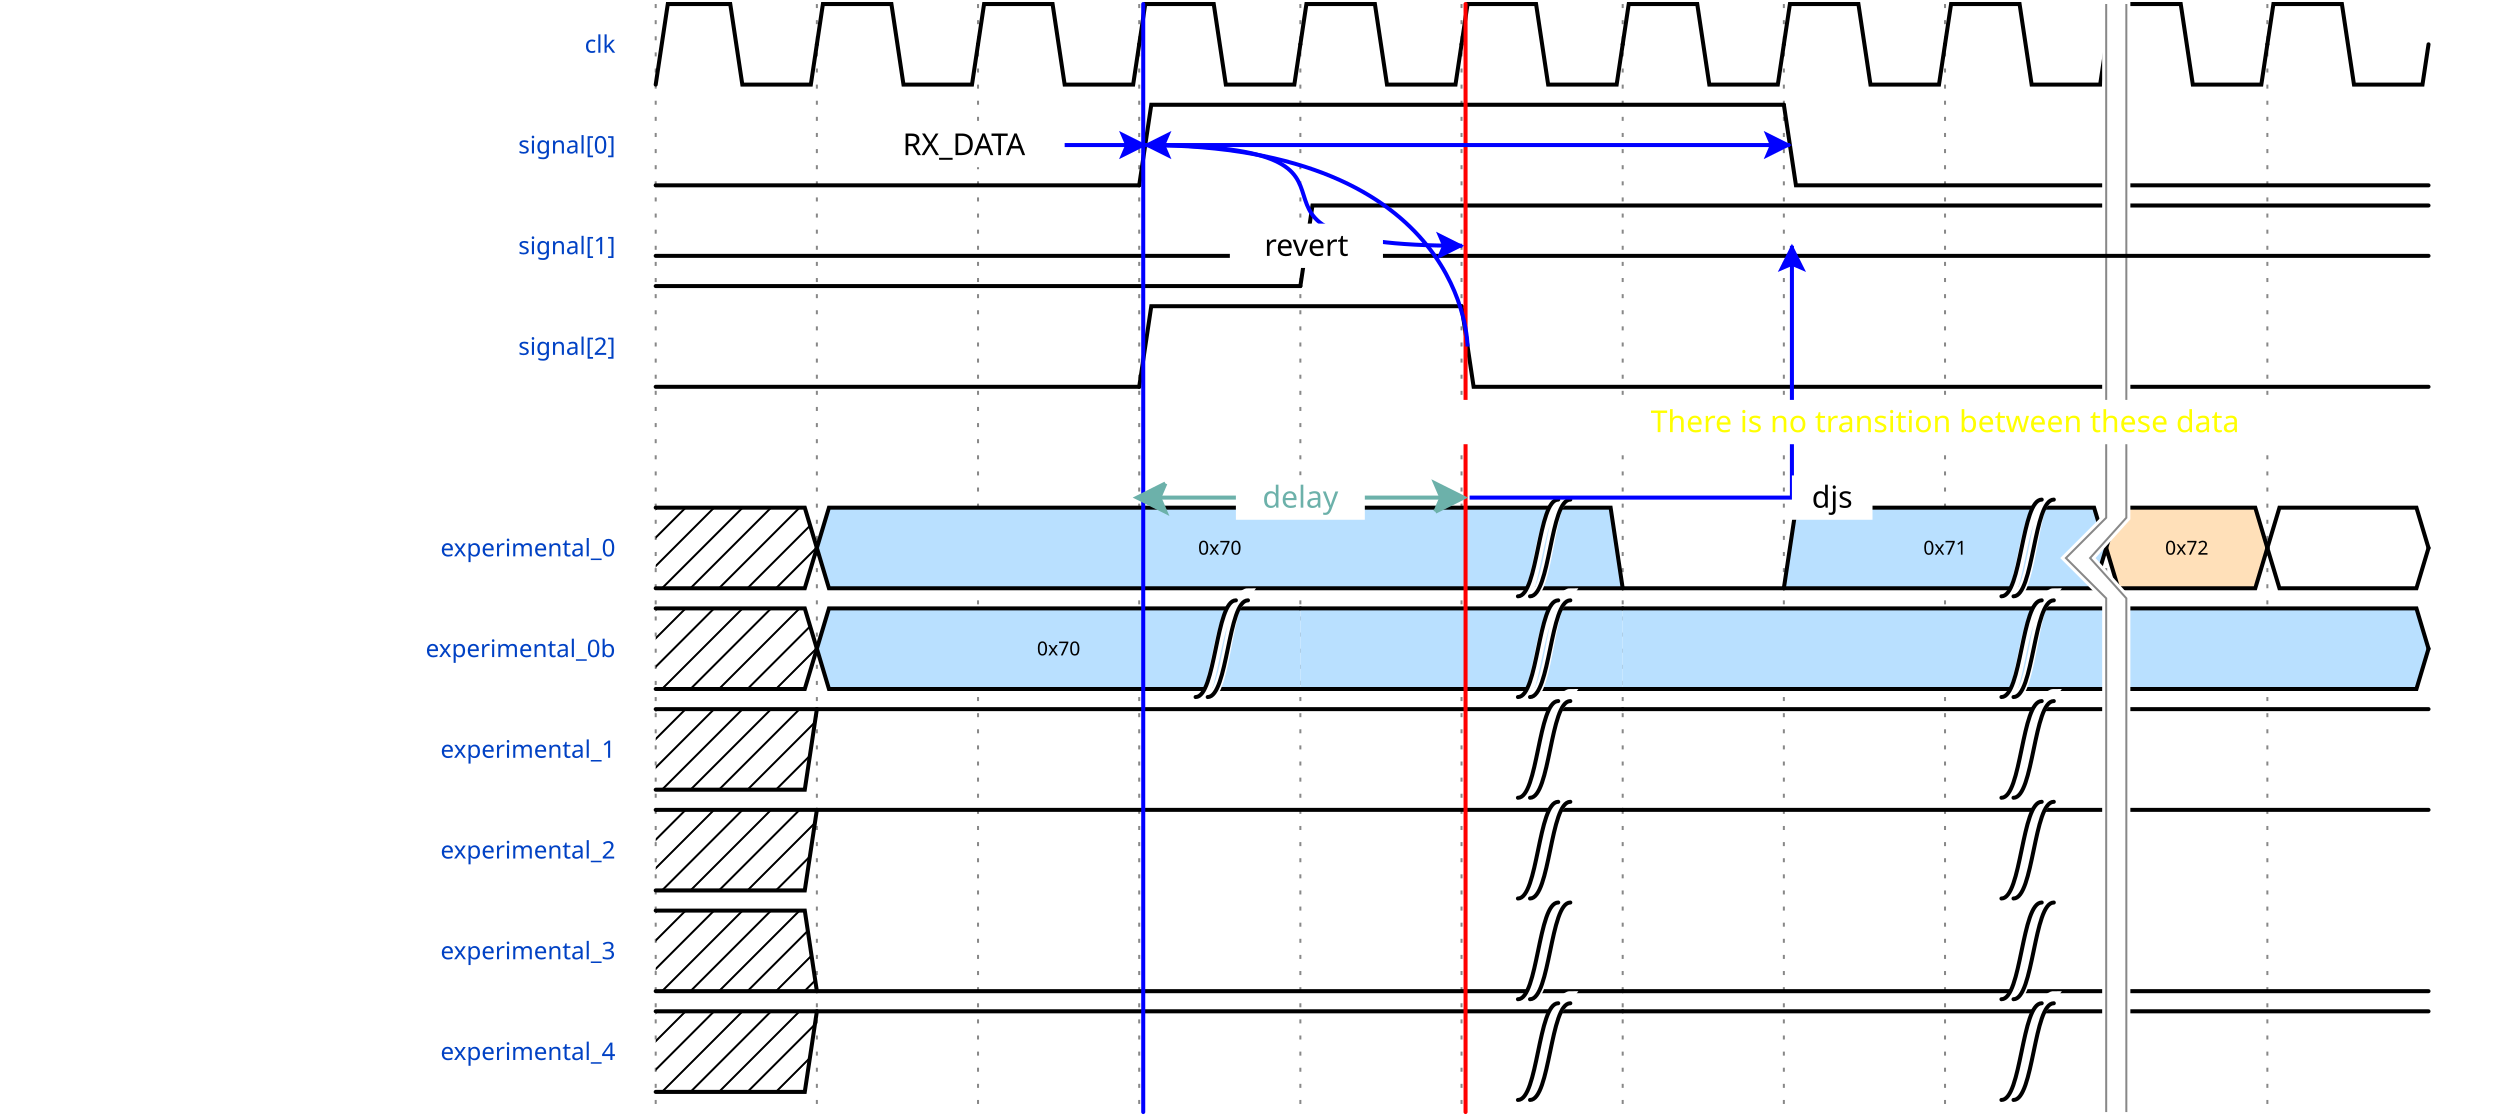
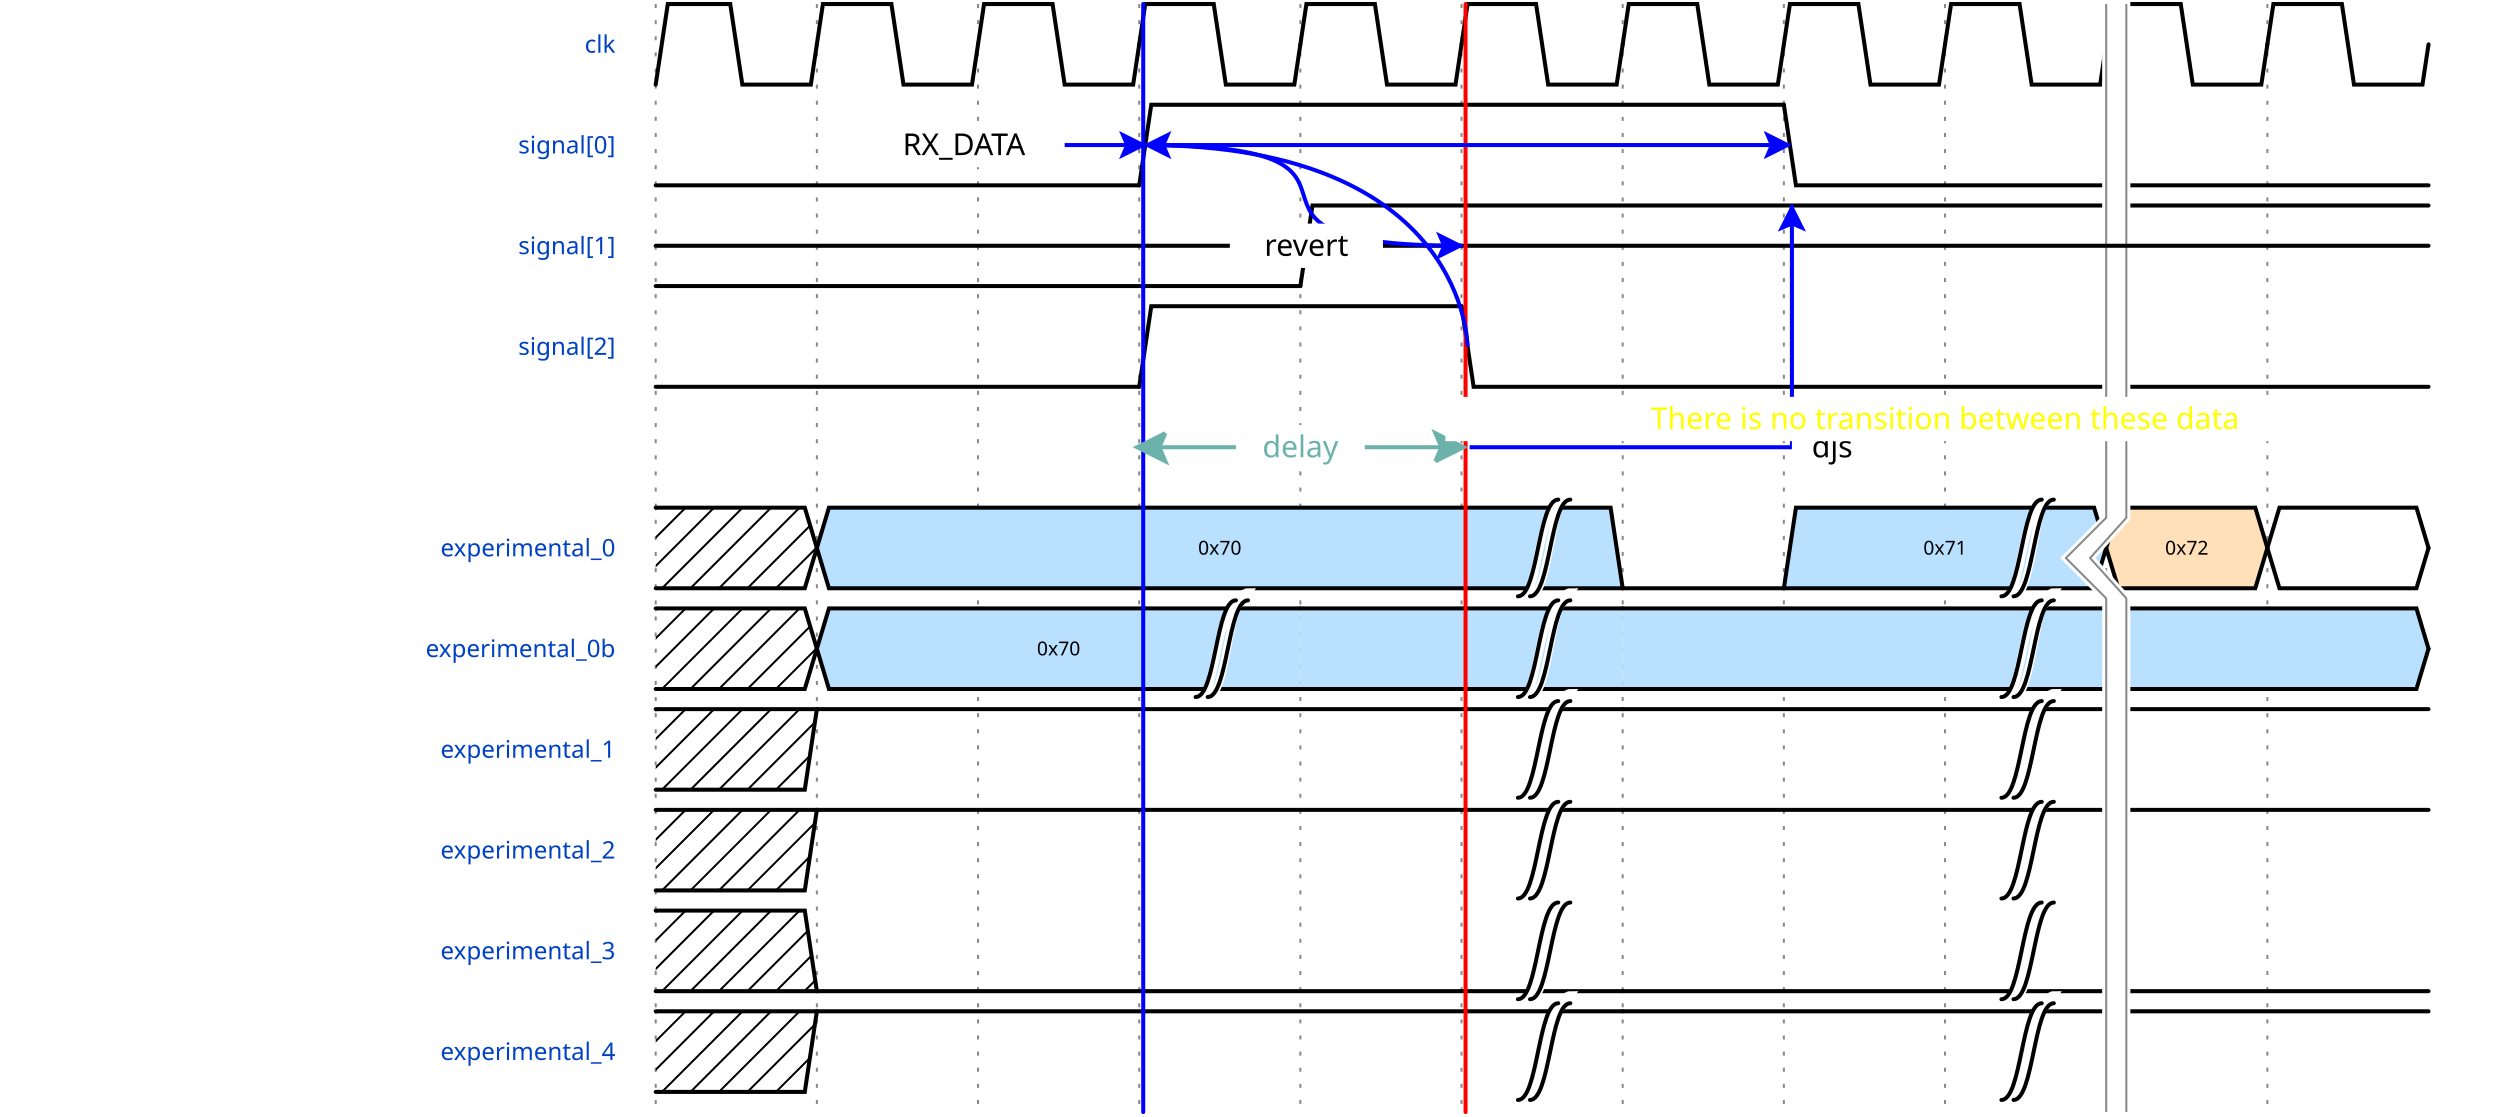
<svg xmlns="http://www.w3.org/2000/svg" width="616" height="275" viewBox="-1 -1 617 277">
  <style>
.title {fill: rgba(0, 65, 196, 255);font-weight: 500;font-size: 0.500em;font-family: Fira Mono;text-align: right;text-anchor: end;dominant-baseline: middle;alignment-baseline: central;}
.text {fill: rgba(0, 0, 0, 255);font-size: 0.900em;font-style: normal;font-variant: normal;font-weight: 500;font-stretch: normal;text-align: center;font-family: Fira Mono;}
.attr {fill: rgba(0, 0, 0, 255);font-size: 9.000px;font-style: normal;font-variant: normal;font-weight: 200;font-stretch: normal;text-align: center;font-family: Fira Mono;text-anchor: middle;dominant-baseline: middle;alignment-baseline: central;}
.path {fill: none;stroke: rgba(0, 0, 0, 255);stroke-width: 1;stroke-linecap: round;stroke-linejoin: miter;stroke-miterlimit: 4;stroke-dasharray: none;}
.stripe {fill: none;stroke: rgba(0, 0, 0, 255);stroke-width: 0.5;stroke-linecap: round;stroke-linejoin: miter;stroke-miterlimit: 4;stroke-dasharray: none;}
.data {fill: rgba(0, 0, 0, 255);font-size: 0.400em;font-style: normal;font-variant: normal;font-weight: 500;font-stretch: normal;text-align: center;font-family: Fira Mono;text-anchor: middle;dominant-baseline: middle;alignment-baseline: central;}
.arrow {fill: rgba(0, 0, 0, 255);stroke: none;}
.hide {fill: rgba(255, 255, 255, 255);stroke: rgba(255, 255, 255, 255);stroke-width: 2;}
.hatch {fill: url(#diagonalHatch);}
.s2-polygon {fill: rgba(0, 0, 0, 0);stroke: none;}
.s3-polygon {fill: rgba(255, 255, 176, 255);stroke: none;}
.s4-polygon {fill: rgba(255, 224, 185, 255);stroke: none;}
.s5-polygon {fill: rgba(185, 224, 255, 255);stroke: none;}
.tick {stroke: rgba(136, 136, 136, 128);stroke-width: 0.5;stroke-dasharray: 1, 3;}
.big_gap {stroke: rgba(136, 136, 136, 255);stroke-width: 0.5;stroke-dasharray: none;}
.edge {fill: none;stroke: rgba(0, 0, 255, 255);stroke-width: 1;}
.edge-arrow {fill: rgba(0, 0, 255, 255);stroke: none;overflow: visible;}
.edge-text {font-family: Fira Mono;font-size: 0.625em;fill: rgba(0, 0, 0, 255);filter: #solid;transform: translate(0, 2.5px);text-anchor: middle;}
.edge-background {fill: rgba(255, 255, 255, 255);stroke: rgba(255, 255, 255, 255);stroke-width: 2;}
.border {stroke-width: 1.25;stroke: rgba(0, 0, 0, 255);}
.h1 {fill: rgba(0, 0, 0, 255);font-size: 12.046px;font-weight: bold;font-family: Fira Mono;text-align: left;dominant-baseline: middle;}
.h2 {fill: rgba(0, 0, 0, 255);font-size: 9.638px;font-weight: bold;font-family: Fira Mono;text-align: left;dominant-baseline: middle;}
.h3 {fill: rgba(0, 0, 0, 255);font-size: 7.711px;font-weight: bold;font-family: Fira Mono;text-align: left;dominant-baseline: middle;}
.h4 {fill: rgba(0, 0, 0, 255);font-size: 6.171px;font-weight: bold;font-family: Fira Mono;text-align: left;dominant-baseline: middle;}
.h5 {fill: rgba(0, 0, 0, 255);font-size: 4.934px;font-weight: bold;font-family: Fira Mono;text-align: left;dominant-baseline: middle;}
.h6 {fill: rgba(0, 0, 0, 255);font-size: 3.947px;font-weight: bold;font-family: Fira Mono;text-align: left;dominant-baseline: middle;}
.reg-data {fill: rgba(0, 0, 0, 255);font-size: 0.800em;font-style: normal;font-variant: normal;font-weight: 500;font-stretch: normal;text-align: center;font-family: Fira Mono;text-anchor: middle;dominant-baseline: middle;alignment-baseline: central;}
.reg-pos {fill: rgba(0, 0, 0, 255);font-size: 0.600em;font-style: normal;font-variant: normal;font-weight: 500;font-stretch: normal;text-align: center;font-family: Fira Mono;text-anchor: middle;dominant-baseline: middle;alignment-baseline: central;}</style>
  <defs>
    <pattern id="diagonalHatch" width="5" height="5" patternTransform="rotate(45 0 0)" patternUnits="userSpaceOnUse">
      <line x1="0" y1="0" x2="0" y2="5" style="stroke:black; stroke-width:1" />
    </pattern>
    <marker id="arrow" viewBox="0 0 10 10" refX="10" refY="5" markerWidth="7" markerHeight="7" markerUnits="userSpaceOnUse" orient="auto-start-reverse" style="fill:#00F;">
      <path d="M 0 0 L 10 5 L 0 10 z" />
    </marker>
    <filter x="0" y="0" width="1" height="1" id="solid">
      <feFlood flood-color="white" />
      <feComposite in="SourceGraphic" />
    </filter>
  </defs>
  <g id="a">
    <g id="ticks_1" transform="translate(160, 0)">
      <path d="M0,0 L0,275" class="tick" style="fill: none;" />
      <path d="M40,0 L40,275" class="tick" style="fill: none;" />
      <path d="M80,0 L80,275" class="tick" style="fill: none;" />
      <path d="M120,0 L120,275" class="tick" style="fill: none;" />
      <path d="M160,0 L160,275" class="tick" style="fill: none;" />
      <path d="M200,0 L200,275" class="tick" style="fill: none;" />
      <path d="M240,0 L240,275" class="tick" style="fill: none;" />
      <path d="M280,0 L280,275" class="tick" style="fill: none;" />
      <path d="M320,0 L320,275" class="tick" style="fill: none;" />
      <path d="M360,0 L360,275" class="tick" style="fill: none;" />
      <path d="M400,0 L400,275" class="tick" style="fill: none;" />
    </g>
    <g id="clk" transform="translate(160, 0)">
      <text x="-10" y="10" class="title" style="stroke: none;">clk</text>
      <g data-symbol="p" transform="translate(0, 0)" class="s2">
        <path d="M0,20 L3,0 L18.5,0 L21.5,20 L38.5,20 L40,10" class="path" style="fill: none;" />
      </g>
      <g data-symbol="p" transform="translate(40, 0)" class="s2">
        <path d="M0,10 L1.5,0 L18.5,0 L21.5,20 L38.5,20 L40,10" class="path" style="fill: none;" />
      </g>
      <g data-symbol="p" transform="translate(80, 0)" class="s2">
        <path d="M0,10 L1.5,0 L18.5,0 L21.5,20 L38.5,20 L40,10" class="path" style="fill: none;" />
      </g>
      <g data-symbol="p" transform="translate(120, 0)" class="s2">
        <path d="M0,10 L1.5,0 L18.5,0 L21.5,20 L38.5,20 L40,10" class="path" style="fill: none;" />
      </g>
      <g data-symbol="p" transform="translate(160, 0)" class="s2">
        <path d="M0,10 L1.5,0 L18.5,0 L21.5,20 L38.5,20 L40,10" class="path" style="fill: none;" />
      </g>
      <g data-symbol="p" transform="translate(200, 0)" class="s2">
        <path d="M0,10 L1.5,0 L18.5,0 L21.5,20 L38.5,20 L40,10" class="path" style="fill: none;" />
      </g>
      <g data-symbol="p" transform="translate(240, 0)" class="s2">
        <path d="M0,10 L1.5,0 L18.5,0 L21.5,20 L38.5,20 L40,10" class="path" style="fill: none;" />
      </g>
      <g data-symbol="p" transform="translate(280, 0)" class="s2">
        <path d="M0,10 L1.5,0 L18.5,0 L21.5,20 L38.5,20 L40,10" class="path" style="fill: none;" />
      </g>
      <g data-symbol="p" transform="translate(320, 0)" class="s2">
        <path d="M0,10 L1.5,0 L18.5,0 L21.5,20 L38.5,20 L40,10" class="path" style="fill: none;" />
      </g>
      <g data-symbol="p" transform="translate(360, 0)" class="s2">
        <path d="M0,10 L1.5,0 L18.5,0 L21.5,20 L38.5,20 L40,10" class="path" style="fill: none;" />
      </g>
      <g data-symbol="p" transform="translate(400, 0)" class="s2">
        <path d="M0,10 L1.5,0 L18.5,0 L21.5,20 L38.5,20 L40,10" class="path" style="fill: none;" />
      </g>
    </g>
    <g id="signal[0]" transform="translate(160, 25)">
      <text x="-10" y="10" class="title" style="stroke: none;">signal[0]</text>
      <g data-symbol="0" transform="translate(0, 0)" class="s2">
        <path d="M0,20 L1.5,20 L3,20 L120,20" class="path" style="fill: none;" />
      </g>
      <g data-symbol="1" transform="translate(120, 0)" class="s2">
        <path d="M0,20 L1.5,10 L3,0 L160,0" class="path" style="fill: none;" />
      </g>
      <g data-symbol="0" transform="translate(280, 0)" class="s2">
        <path d="M0,0 L1.5,10 L3,20 L160,20" class="path" style="fill: none;" />
      </g>
    </g>
    <g id="signal[1]" transform="translate(160, 50)">
      <text x="-10" y="10" class="title" style="stroke: none;">signal[1]</text>
      <g data-symbol="0" transform="translate(0, 0)" class="s2">
        <path d="M0,20 L1.5,20 L3,20 L160,20" class="path" style="fill: none;" />
      </g>
      <g data-symbol="1" transform="translate(160, 0)" class="s2">
        <path d="M0,20 L1.5,10 L3,0 L280,0" class="path" style="fill: none;" />
      </g>
    </g>
    <g id="signal[2]" transform="translate(160, 75)">
      <text x="-10" y="10" class="title" style="stroke: none;">signal[2]</text>
      <g data-symbol="0" transform="translate(0, 0)" class="s2">
        <path d="M0,20 L1.5,20 L3,20 L120,20" class="path" style="fill: none;" />
      </g>
      <g data-symbol="h" transform="translate(120, 0)" class="s2">
        <path d="M0,20 L3,0 L80,0" class="path" style="fill: none;" />
      </g>
      <g data-symbol="l" transform="translate(200, 0)" class="s2">
        <path d="M0,0 L3,20 L240,20" class="path" style="fill: none;" />
      </g>
    </g>
    <g id="spacer_0" transform="translate(160, 100)">
</g>
    <g id="experimental_0" transform="translate(160, 125)">
      <text x="-10" y="10" class="title" style="stroke: none;">experimental_0</text>
      <g data-symbol="x" transform="translate(0, 0)" class="s2">
        <polygon points="0, 0 3, 0 37, 0 40, 10 37, 20 3, 20 0, 20 " class="hatch" style="" />
        <path d="M0,0 L3,0 L37,0 L40,10" class="path" style="fill: none;" />
        <path d="M0,20 L3,20 L37,20 L40,10" class="path" style="fill: none;" />
      </g>
      <g data-symbol="5" transform="translate(40, 0)" class="s5">
        <polygon points="0, 10 3, 0 197, 0 200, 20 197, 20 197, 20 3, 20 0, 10 " class="s5-polygon" style="" />
        <path d="M0,10 L3,0 L197,0 L200,20" class="path" style="fill: none;" />
        <path d="M0,10 L3,20 L197,20 L200,20" class="path" style="fill: none;" />
        <text x="100" y="10" class="data" style="stroke: none;">0x70</text>
      </g>
      <g data-symbol="|" transform="translate(217, 0)" class="s2">
        <path d="M0,22 C5,22 5,-4 10,-4 L7,0 C2,0 2,24 -3,24 z" class="hide" style="fill: none;" />
        <path d="M0,22 C5,22 5,-2 10,-2" class="path" style="fill: none;" />
        <path d="M-3,22 C2,22 2,-2 7,-2" class="path" style="fill: none;" />
      </g>
      <g data-symbol="0" transform="translate(240, 0)" class="s2">
        <path d="M0,20 L3,20 L40,20" class="path" style="fill: none;" />
      </g>
      <g data-symbol="5" transform="translate(280, 0)" class="s5">
        <polygon points="0, 20 3, 0 77, 0 80, 10 77, 20 3, 20 0, 20 " class="s5-polygon" style="" />
        <path d="M0,20 L3,0 L77,0 L80,10" class="path" style="fill: none;" />
        <path d="M0,20 L3,20 L77,20 L80,10" class="path" style="fill: none;" />
        <text x="40" y="10" class="data" style="stroke: none;">0x71</text>
      </g>
      <g data-symbol="|" transform="translate(337, 0)" class="s2">
        <path d="M0,22 C5,22 5,-4 10,-4 L7,0 C2,0 2,24 -3,24 z" class="hide" style="fill: none;" />
        <path d="M0,22 C5,22 5,-2 10,-2" class="path" style="fill: none;" />
        <path d="M-3,22 C2,22 2,-2 7,-2" class="path" style="fill: none;" />
      </g>
      <g data-symbol="4" transform="translate(360, 0)" class="s4">
        <polygon points="0, 10 3, 0 37, 0 40, 10 37, 20 3, 20 0, 10 " class="s4-polygon" style="" />
        <path d="M0,10 L3,0 L37,0 L40,10" class="path" style="fill: none;" />
        <path d="M0,10 L3,20 L37,20 L40,10" class="path" style="fill: none;" />
        <text x="20" y="10" class="data" style="stroke: none;">0x72</text>
      </g>
      <g data-symbol="=" transform="translate(400, 0)" class="s2">
        <polygon points="0, 10 3, 0 37, 0 40, 10 37, 20 3, 20 0, 10 " class="s2-polygon" style="" />
        <path d="M0,10 L3,0 L37,0 L40,10" class="path" style="fill: none;" />
        <path d="M0,10 L3,20 L37,20 L40,10" class="path" style="fill: none;" />
        <text x="20" y="10" class="data" style="stroke: none;" />
      </g>
    </g>
    <g id="experimental_0b" transform="translate(160, 150)">
      <text x="-10" y="10" class="title" style="stroke: none;">experimental_0b</text>
      <g data-symbol="x" transform="translate(0, 0)" class="s2">
        <polygon points="0, 0 3, 0 37, 0 40, 10 37, 20 3, 20 0, 20 " class="hatch" style="" />
        <path d="M0,0 L3,0 L37,0 L40,10" class="path" style="fill: none;" />
        <path d="M0,20 L3,20 L37,20 L40,10" class="path" style="fill: none;" />
      </g>
      <g data-symbol="5" transform="translate(40, 0)" class="s5">
        <polygon points="0, 10 3, 0 120, 0 120, 0 120, 20 3, 20 0, 10 " class="s5-polygon" style="" />
        <path d="M0,10 L3,0 L117,0 L120,0" class="path" style="fill: none;" />
        <path d="M0,10 L3,20 L117,20 L120,20" class="path" style="fill: none;" />
        <text x="60" y="10" class="data" style="stroke: none;">0x70</text>
      </g>
      <g data-symbol="|" transform="translate(137, 0)" class="s2">
        <path d="M0,22 C5,22 5,-4 10,-4 L7,0 C2,0 2,24 -3,24 z" class="hide" style="fill: none;" />
        <path d="M0,22 C5,22 5,-2 10,-2" class="path" style="fill: none;" />
        <path d="M-3,22 C2,22 2,-2 7,-2" class="path" style="fill: none;" />
      </g>
      <g data-symbol="5" transform="translate(160, 0)" class="s5">
        <polygon points="0, 0 0, 0 80, 0 80, 0 80, 20 0, 20 0, 20 " class="s5-polygon" style="" />
        <path d="M0,0 L3,0 L77,0 L80,0" class="path" style="fill: none;" />
        <path d="M0,20 L3,20 L77,20 L80,20" class="path" style="fill: none;" />
      </g>
      <g data-symbol="|" transform="translate(217, 0)" class="s2">
        <path d="M0,22 C5,22 5,-4 10,-4 L7,0 C2,0 2,24 -3,24 z" class="hide" style="fill: none;" />
        <path d="M0,22 C5,22 5,-2 10,-2" class="path" style="fill: none;" />
        <path d="M-3,22 C2,22 2,-2 7,-2" class="path" style="fill: none;" />
      </g>
      <g data-symbol="5" transform="translate(240, 0)" class="s5">
        <polygon points="0, 0 0, 0 120, 0 120, 0 120, 20 0, 20 0, 20 " class="s5-polygon" style="" />
        <path d="M0,0 L3,0 L117,0 L120,0" class="path" style="fill: none;" />
        <path d="M0,20 L3,20 L117,20 L120,20" class="path" style="fill: none;" />
      </g>
      <g data-symbol="|" transform="translate(337, 0)" class="s2">
        <path d="M0,22 C5,22 5,-4 10,-4 L7,0 C2,0 2,24 -3,24 z" class="hide" style="fill: none;" />
        <path d="M0,22 C5,22 5,-2 10,-2" class="path" style="fill: none;" />
        <path d="M-3,22 C2,22 2,-2 7,-2" class="path" style="fill: none;" />
      </g>
      <g data-symbol="5" transform="translate(360, 0)" class="s5">
        <polygon points="0, 0 0, 0 77, 0 80, 10 77, 20 0, 20 0, 20 " class="s5-polygon" style="" />
        <path d="M0,0 L3,0 L77,0 L80,10" class="path" style="fill: none;" />
        <path d="M0,20 L3,20 L77,20 L80,10" class="path" style="fill: none;" />
      </g>
    </g>
    <g id="experimental_1" transform="translate(160, 175)">
      <text x="-10" y="10" class="title" style="stroke: none;">experimental_1</text>
      <g data-symbol="x" transform="translate(0, 0)" class="s2">
        <polygon points="0, 0 3, 0 37, 0 40, 0 37, 20 37, 20 3, 20 0, 20 " class="hatch" style="" />
        <path d="M0,0 L3,0 L37,0 L40,0" class="path" style="fill: none;" />
        <path d="M0,20 L3,20 L37,20 L40,0" class="path" style="fill: none;" />
      </g>
      <g data-symbol="1" transform="translate(40, 0)" class="s2">
        <path d="M0,0 L3,0 L200,0" class="path" style="fill: none;" />
      </g>
      <g data-symbol="|" transform="translate(217, 0)" class="s2">
        <path d="M0,22 C5,22 5,-4 10,-4 L7,0 C2,0 2,24 -3,24 z" class="hide" style="fill: none;" />
        <path d="M0,22 C5,22 5,-2 10,-2" class="path" style="fill: none;" />
        <path d="M-3,22 C2,22 2,-2 7,-2" class="path" style="fill: none;" />
      </g>
      <g data-symbol="1" transform="translate(240, 0)" class="s2">
        <path d="M0,0 L3,0 L120,0" class="path" style="fill: none;" />
      </g>
      <g data-symbol="|" transform="translate(337, 0)" class="s2">
        <path d="M0,22 C5,22 5,-4 10,-4 L7,0 C2,0 2,24 -3,24 z" class="hide" style="fill: none;" />
        <path d="M0,22 C5,22 5,-2 10,-2" class="path" style="fill: none;" />
        <path d="M-3,22 C2,22 2,-2 7,-2" class="path" style="fill: none;" />
      </g>
      <g data-symbol="1" transform="translate(360, 0)" class="s2">
        <path d="M0,0 L3,0 L80,0" class="path" style="fill: none;" />
      </g>
    </g>
    <g id="experimental_2" transform="translate(160, 200)">
      <text x="-10" y="10" class="title" style="stroke: none;">experimental_2</text>
      <g data-symbol="x" transform="translate(0, 0)" class="s2">
        <polygon points="0, 0 3, 0 37, 0 40, 0 37, 20 37, 20 3, 20 0, 20 " class="hatch" style="" />
        <path d="M0,0 L3,0 L37,0 L40,0" class="path" style="fill: none;" />
        <path d="M0,20 L3,20 L37,20 L40,0" class="path" style="fill: none;" />
      </g>
      <g data-symbol="h" transform="translate(40, 0)" class="s2">
        <path d="M0,0 L200,0" class="path" style="fill: none;" />
      </g>
      <g data-symbol="|" transform="translate(217, 0)" class="s2">
        <path d="M0,22 C5,22 5,-4 10,-4 L7,0 C2,0 2,24 -3,24 z" class="hide" style="fill: none;" />
        <path d="M0,22 C5,22 5,-2 10,-2" class="path" style="fill: none;" />
        <path d="M-3,22 C2,22 2,-2 7,-2" class="path" style="fill: none;" />
      </g>
      <g data-symbol="h" transform="translate(240, 0)" class="s2">
        <path d="M0,0 L120,0" class="path" style="fill: none;" />
      </g>
      <g data-symbol="|" transform="translate(337, 0)" class="s2">
        <path d="M0,22 C5,22 5,-4 10,-4 L7,0 C2,0 2,24 -3,24 z" class="hide" style="fill: none;" />
        <path d="M0,22 C5,22 5,-2 10,-2" class="path" style="fill: none;" />
        <path d="M-3,22 C2,22 2,-2 7,-2" class="path" style="fill: none;" />
      </g>
      <g data-symbol="h" transform="translate(360, 0)" class="s2">
        <path d="M0,0 L80,0" class="path" style="fill: none;" />
      </g>
    </g>
    <g id="experimental_3" transform="translate(160, 225)">
      <text x="-10" y="10" class="title" style="stroke: none;">experimental_3</text>
      <g data-symbol="x" transform="translate(0, 0)" class="s2">
        <polygon points="0, 0 3, 0 37, 0 40, 20 37, 20 37, 20 3, 20 0, 20 " class="hatch" style="" />
        <path d="M0,0 L3,0 L37,0 L40,20" class="path" style="fill: none;" />
        <path d="M0,20 L3,20 L37,20 L40,20" class="path" style="fill: none;" />
      </g>
      <g data-symbol="0" transform="translate(40, 0)" class="s2">
        <path d="M0,20 L3,20 L200,20" class="path" style="fill: none;" />
      </g>
      <g data-symbol="|" transform="translate(217, 0)" class="s2">
        <path d="M0,22 C5,22 5,-4 10,-4 L7,0 C2,0 2,24 -3,24 z" class="hide" style="fill: none;" />
        <path d="M0,22 C5,22 5,-2 10,-2" class="path" style="fill: none;" />
        <path d="M-3,22 C2,22 2,-2 7,-2" class="path" style="fill: none;" />
      </g>
      <g data-symbol="0" transform="translate(240, 0)" class="s2">
        <path d="M0,20 L3,20 L120,20" class="path" style="fill: none;" />
      </g>
      <g data-symbol="|" transform="translate(337, 0)" class="s2">
        <path d="M0,22 C5,22 5,-4 10,-4 L7,0 C2,0 2,24 -3,24 z" class="hide" style="fill: none;" />
        <path d="M0,22 C5,22 5,-2 10,-2" class="path" style="fill: none;" />
        <path d="M-3,22 C2,22 2,-2 7,-2" class="path" style="fill: none;" />
      </g>
      <g data-symbol="0" transform="translate(360, 0)" class="s2">
        <path d="M0,20 L3,20 L80,20" class="path" style="fill: none;" />
      </g>
    </g>
    <g id="experimental_4" transform="translate(160, 250)">
      <text x="-10" y="10" class="title" style="stroke: none;">experimental_4</text>
      <g data-symbol="x" transform="translate(0, 0)" class="s2">
        <polygon points="0, 0 3, 0 37, 0 40, 0 37, 20 37, 20 3, 20 0, 20 " class="hatch" style="" />
        <path d="M0,0 L3,0 L37,0 L40,0" class="path" style="fill: none;" />
        <path d="M0,20 L3,20 L37,20 L40,0" class="path" style="fill: none;" />
      </g>
      <g data-symbol="1" transform="translate(40, 0)" class="s2">
        <path d="M0,0 L3,0 L200,0" class="path" style="fill: none;" />
      </g>
      <g data-symbol="|" transform="translate(217, 0)" class="s2">
        <path d="M0,22 C5,22 5,-4 10,-4 L7,0 C2,0 2,24 -3,24 z" class="hide" style="fill: none;" />
        <path d="M0,22 C5,22 5,-2 10,-2" class="path" style="fill: none;" />
        <path d="M-3,22 C2,22 2,-2 7,-2" class="path" style="fill: none;" />
      </g>
      <g data-symbol="1" transform="translate(240, 0)" class="s2">
        <path d="M0,0 L3,0 L120,0" class="path" style="fill: none;" />
      </g>
      <g data-symbol="|" transform="translate(337, 0)" class="s2">
        <path d="M0,22 C5,22 5,-4 10,-4 L7,0 C2,0 2,24 -3,24 z" class="hide" style="fill: none;" />
        <path d="M0,22 C5,22 5,-2 10,-2" class="path" style="fill: none;" />
        <path d="M-3,22 C2,22 2,-2 7,-2" class="path" style="fill: none;" />
      </g>
      <g data-symbol="1" transform="translate(360, 0)" class="s2">
        <path d="M0,0 L3,0 L80,0" class="path" style="fill: none;" />
      </g>
    </g>
  </g>
  <polygon points="525, 0 525, 127.5 516, 137.5 525, 147.5 525, 275 520, 275 520, 147.5 510, 137.5 520, 127.5 520, 0 " class="hide" style="" />
  <path d="M520,0 L520,127.5 L510,137.5 L520,147.5 L520,275" class="big_gap" style="fill: none;" />
  <path d="M525,0 L525,127.5 L516,137.5 L525,147.5 L525,275" class="big_gap" style="fill: none;" />
-   <path d="M160,62.5 L600,62.5" class="path" style="fill: none;" />
+   <path d="M160,60 L600,60" class="path" style="fill: none;" />
  <path d="M281,0 L281,275" class="path" style="stroke: rgba(0, 0, 255, 127);fill: none;" />
  <path d="M361,0 L361,275" class="path" style="stroke: rgba(255, 0, 0, 127);fill: none;" />
  <path d="M281.5,35 C352.3,35 289.367,60 360.167,60" class="edge" style="fill: none;" />
  <path d="M-3.5 -3.5 L0 3.5 L3.5 -3.5 L0 -2 L-3.5 -3.5" transform="translate(357.1667, 60) rotate(-90, 0, 0)" class="edge-arrow" style="" />
-   <path d="M362,122.5 L442,122.5 442,60" class="edge" style="fill: none;" />
-   <path d="M-3.5 -3.5 L0 3.5 L3.5 -3.5 L0 -2 L-3.5 -3.5" transform="translate(442, 63) rotate(-180, 0, 0)" class="edge-arrow" style="" />
-   <polygon points="0, 0 0, 9 18, 9 18, 0 0, 0 " class="edge-background" style="" transform="translate(443, 118)" />
-   <text x="452" y="122.5" class="edge-text" style="stroke: none;">djs</text>
-   <path d="M280,122.5 L360,122.5" class="edge" style="fill: none;stroke: rgba(108, 177, 170, 255);" />
-   <path d="M-3.5 -3.5 L0 3.5 L3.5 -3.5 L0 -2 L-3.5 -3.5" transform="translate(283, 122.5) rotate(90.00015, 0, 0)" class="edge-arrow" style="fill: rgba(108, 177, 170, 255);stroke: rgba(108, 177, 170, 255);" />
-   <path d="M-3.5 -3.5 L0 3.5 L3.5 -3.5 L0 -2 L-3.5 -3.5" transform="translate(357, 122.5) rotate(-90, 0, 0)" class="edge-arrow" style="fill: rgba(108, 177, 170, 255);stroke: rgba(108, 177, 170, 255);" />
-   <polygon points="0, 0 0, 9 30, 9 30, 0 0, 0 " class="edge-background" style="" transform="translate(305, 118)" />
-   <text x="320" y="122.5" class="edge-text" style="fill: rgba(108, 177, 170, 255);stroke: none;">delay</text>
-   <polygon points="0, 0 0, 9 246, 9 246, 0 0, 0 " class="edge-background" style="" transform="translate(357, 99.25)" />
-   <text x="480" y="103.75" class="edge-text" style="fill: rgba(255, 255, 0, 255);stroke: none;">There is no transition between these data</text>
+   <path d="M362,110 L442,110 442,50" class="edge" style="fill: none;" />
+   <path d="M-3.5 -3.5 L0 3.5 L3.5 -3.5 L0 -2 L-3.5 -3.5" transform="translate(442, 53) rotate(-180, 0, 0)" class="edge-arrow" style="" />
+   <polygon points="0, 0 0, 9 18, 9 18, 0 0, 0 " class="edge-background" style="" transform="translate(443, 105.5)" />
+   <text x="452" y="110" class="edge-text" style="stroke: none;">djs</text>
+   <path d="M280,110 L360,110" class="edge" style="fill: none;stroke: rgba(108, 177, 170, 255);" />
+   <path d="M-3.5 -3.5 L0 3.5 L3.5 -3.5 L0 -2 L-3.5 -3.5" transform="translate(283, 110) rotate(90.00015, 0, 0)" class="edge-arrow" style="fill: rgba(108, 177, 170, 255);stroke: rgba(108, 177, 170, 255);" />
+   <path d="M-3.5 -3.5 L0 3.5 L3.5 -3.5 L0 -2 L-3.5 -3.5" transform="translate(357, 110) rotate(-90, 0, 0)" class="edge-arrow" style="fill: rgba(108, 177, 170, 255);stroke: rgba(108, 177, 170, 255);" />
+   <polygon points="0, 0 0, 9 30, 9 30, 0 0, 0 " class="edge-background" style="" transform="translate(305, 105.5)" />
+   <text x="320" y="110" class="edge-text" style="fill: rgba(108, 177, 170, 255);stroke: none;">delay</text>
+   <polygon points="0, 0 0, 9 246, 9 246, 0 0, 0 " class="edge-background" style="" transform="translate(357, 98.5)" />
+   <text x="480" y="103" class="edge-text" style="fill: rgba(255, 255, 0, 255);stroke: none;">There is no transition between these data</text>
  <path d="M281.5,35 L441.5,35" class="edge" style="fill: none;" />
  <path d="M-3.5 -3.5 L0 3.5 L3.5 -3.5 L0 -2 L-3.5 -3.5" transform="translate(438.5, 35) rotate(-90, 0, 0)" class="edge-arrow" style="" />
  <path d="M361.5,85 C361.5,85 361.5,35 281.5,35" class="edge" style="fill: none;" />
  <path d="M-3.5 -3.5 L0 3.5 L3.5 -3.5 L0 -2 L-3.5 -3.5" transform="translate(284.5, 35) rotate(90.00015, 0, 0)" class="edge-arrow" style="" />
  <polygon points="0, 0 0, 9 36, 9 36, 0 0, 0 " class="edge-background" style="" transform="translate(303.5, 55.5)" />
  <text x="321.5" y="60" class="edge-text" style="stroke: none;">revert</text>
  <path d="M261.5,35 L281.5,35" class="edge" style="fill: none;" />
  <path d="M-3.5 -3.5 L0 3.5 L3.5 -3.5 L0 -2 L-3.5 -3.5" transform="translate(278.5, 35) rotate(-90, 0, 0)" class="edge-arrow" style="" />
  <polygon points="0, 0 0, 9 42, 9 42, 0 0, 0 " class="edge-background" style="" transform="translate(215.5, 30.5)" />
  <text x="236.5" y="35" class="edge-text" style="stroke: none;">RX_DATA</text>
</svg>
